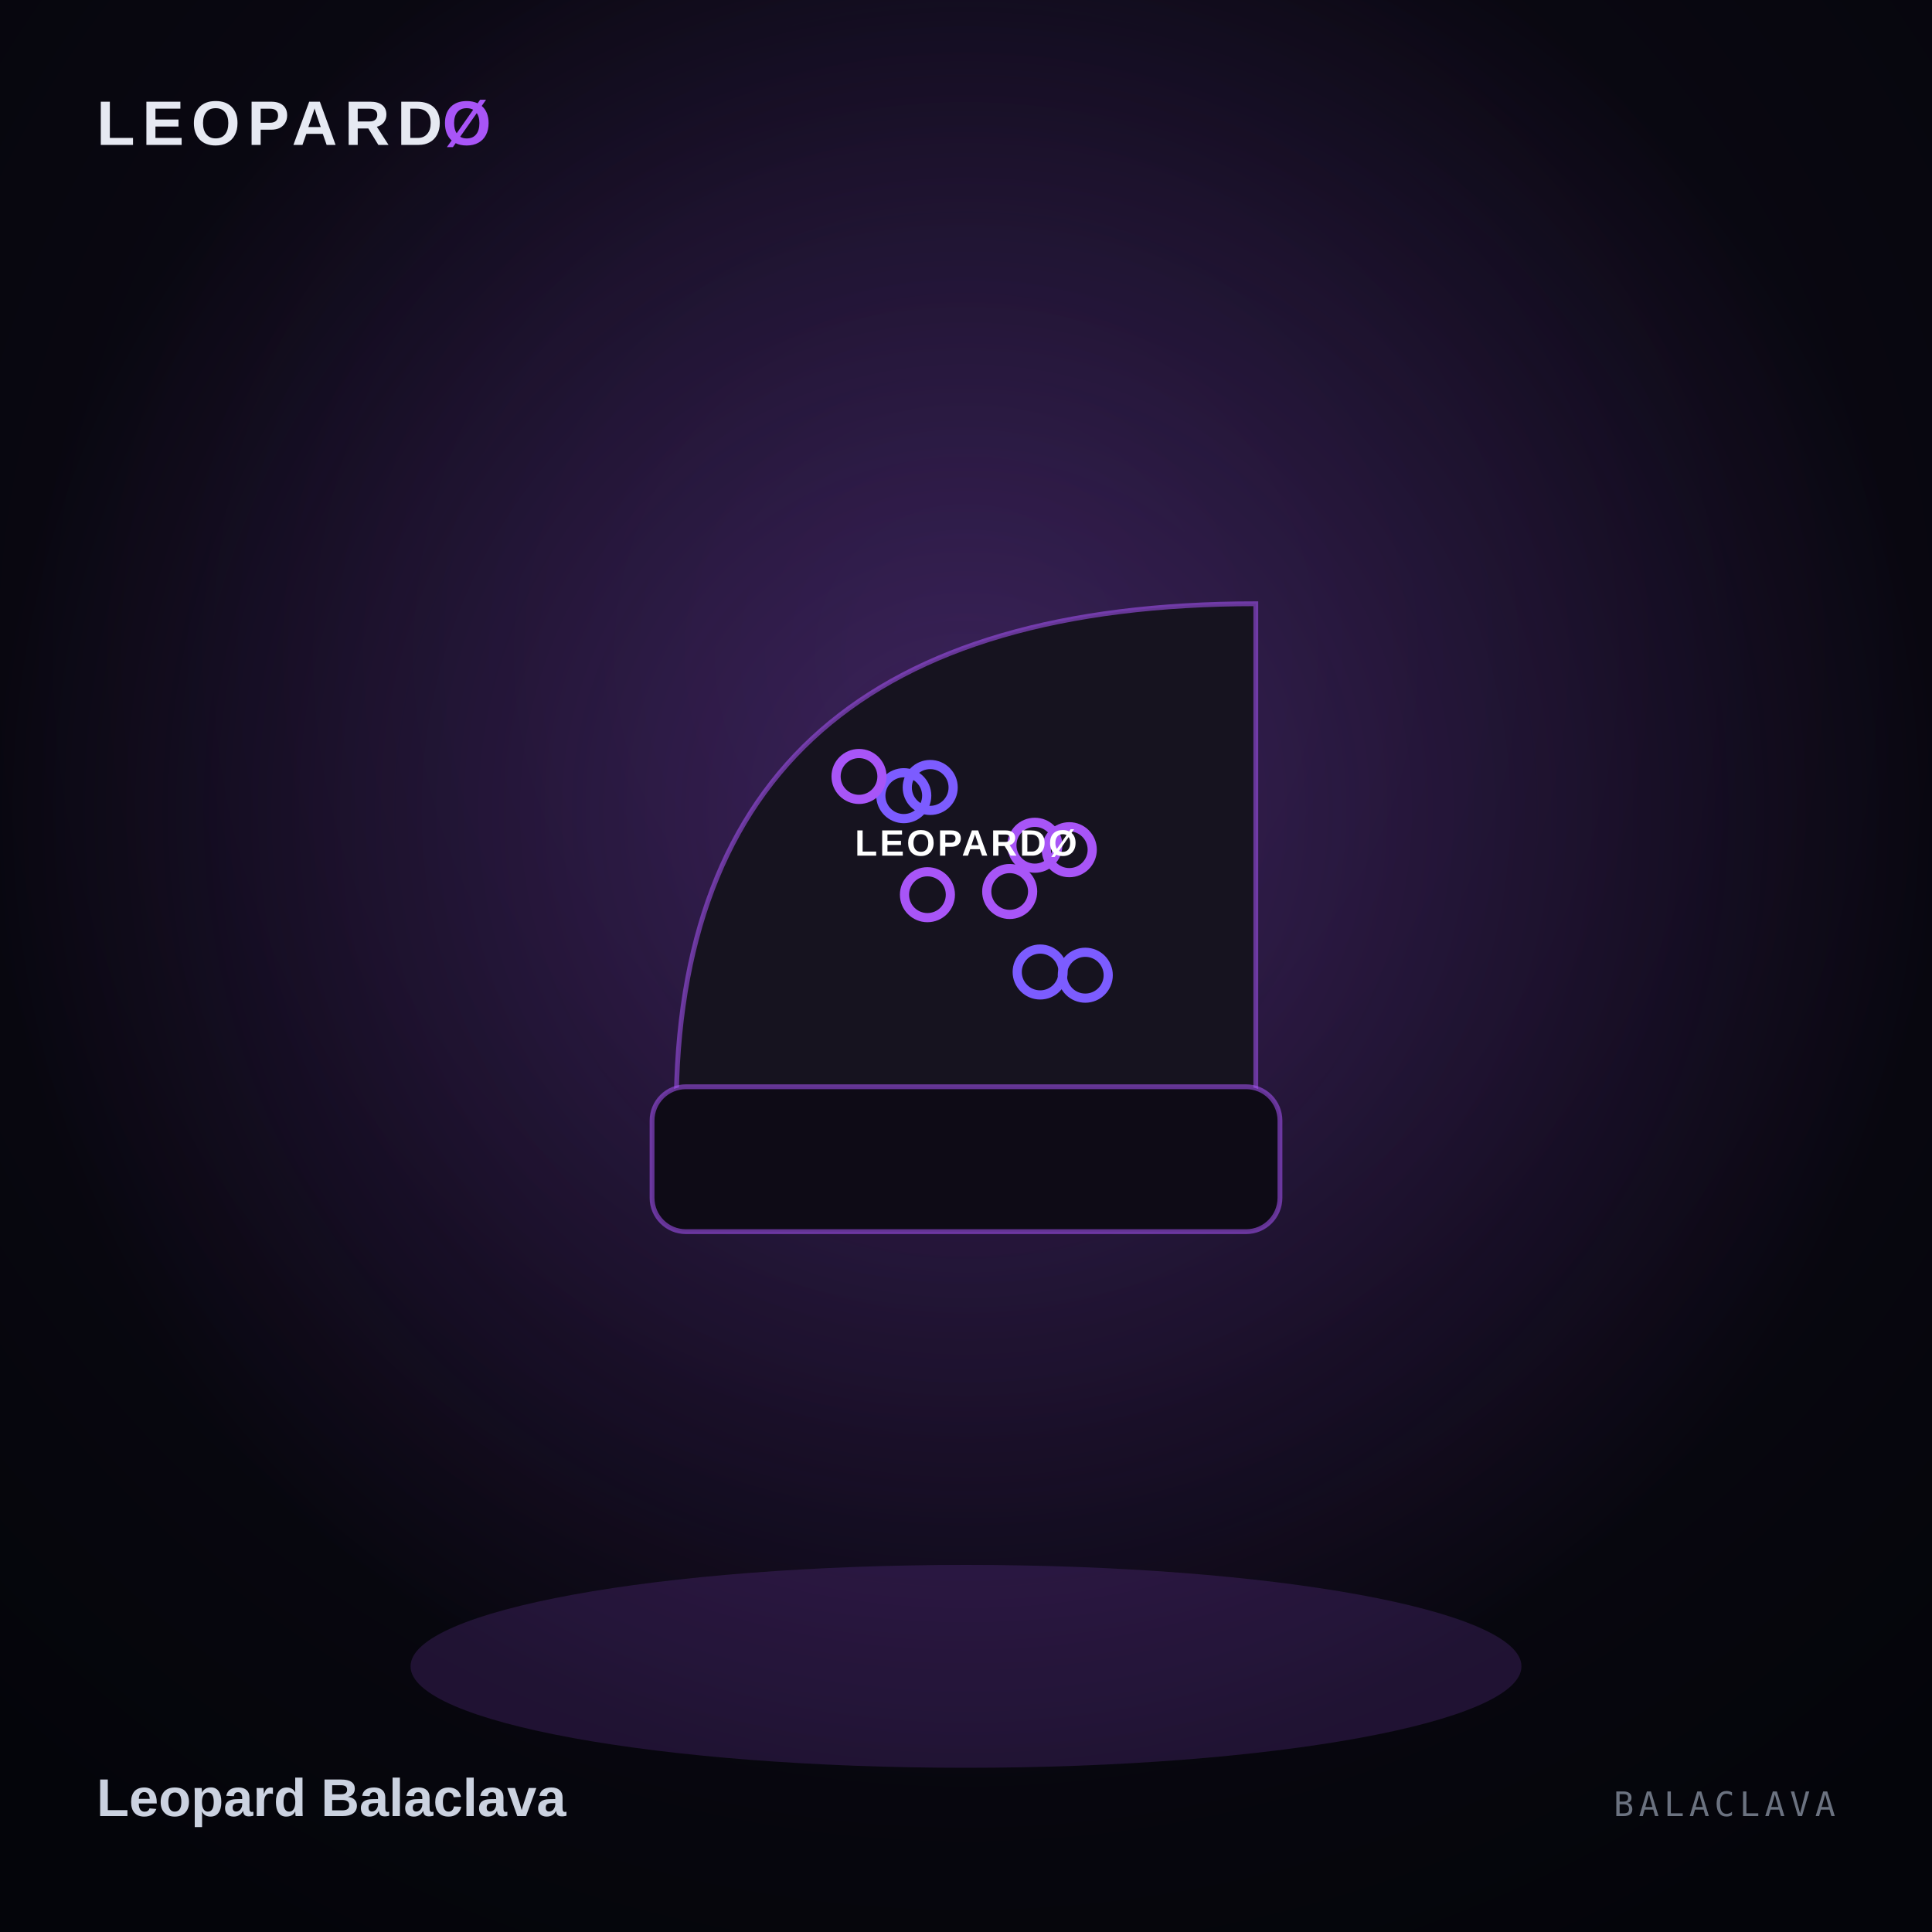
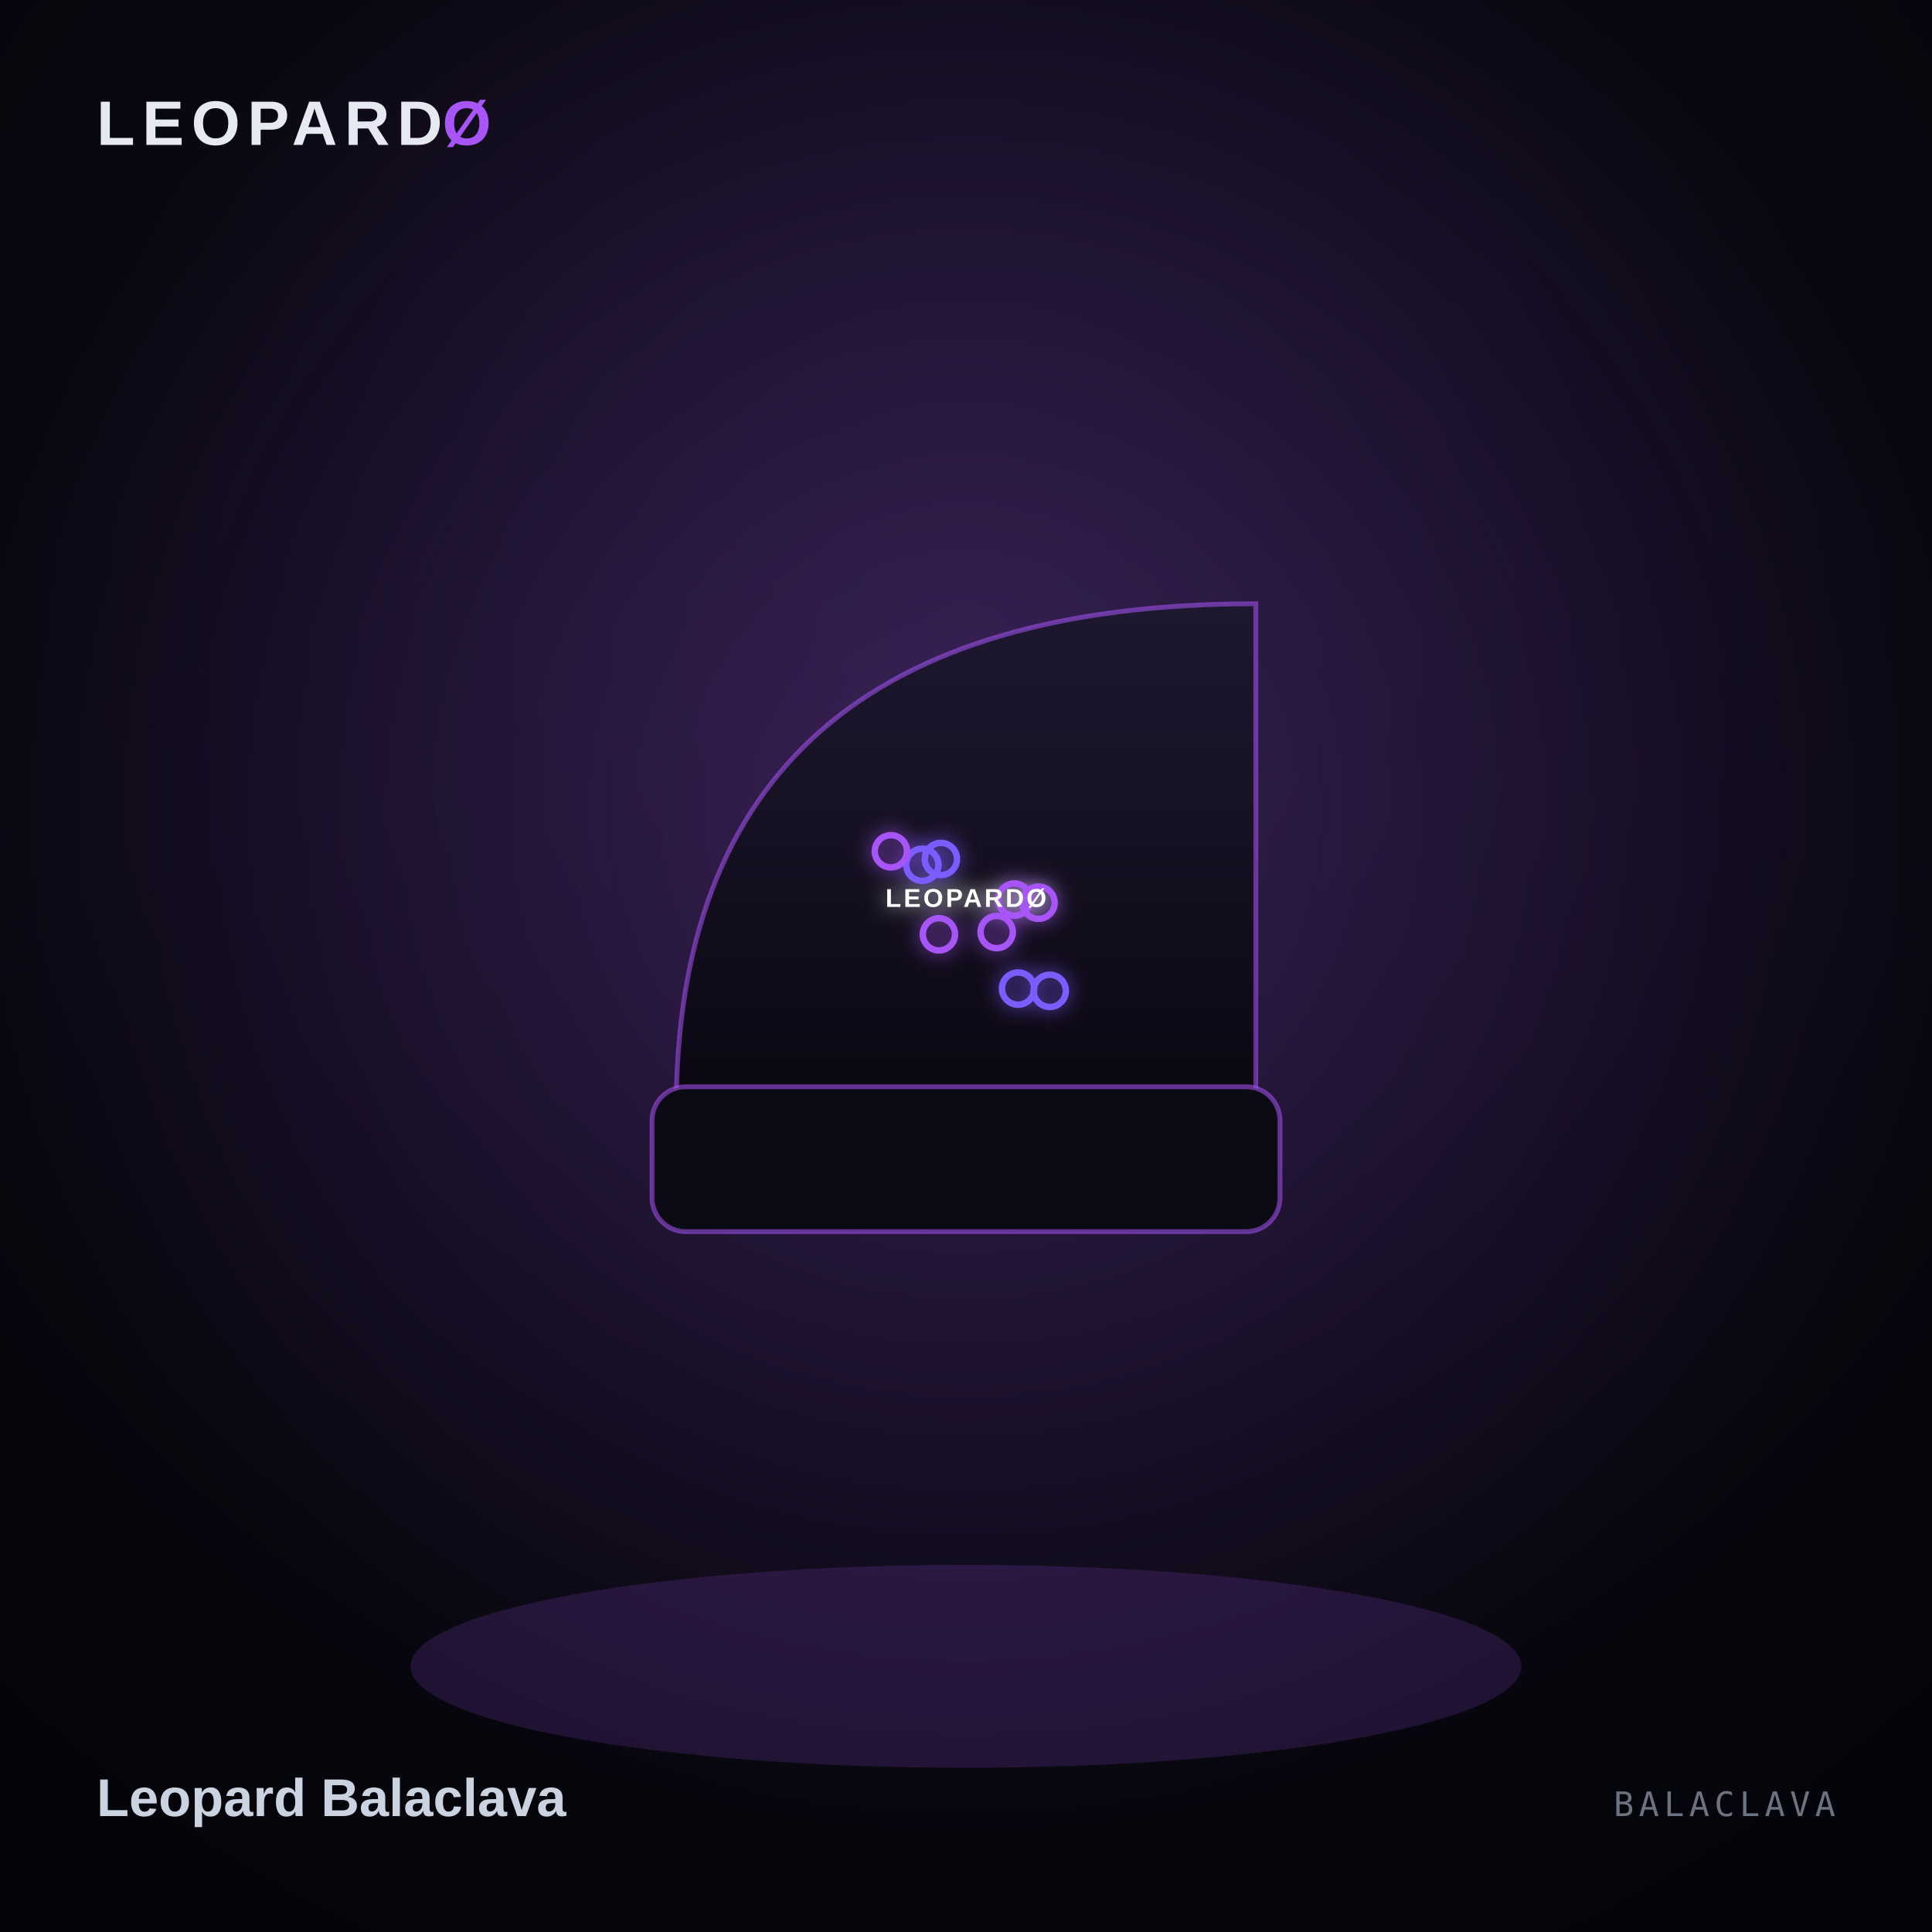
<svg xmlns="http://www.w3.org/2000/svg" viewBox="0 0 800 800" width="800" height="800">
  <defs>
    <radialGradient id="bg" cx="50%" cy="34%" r="75%">
      <stop offset="0%" stop-color="#141022" />
      <stop offset="55%" stop-color="#0a0812" />
      <stop offset="100%" stop-color="#04050a" />
    </radialGradient>
-     <radialGradient id="halo" cx="50%" cy="42%" r="50%">
-       <stop offset="0%" stop-color="#a855f7" stop-opacity="0.28" />
+     <radialGradient id="halo" cx="50%" cy="42%" r="52%">
+       <stop offset="0%" stop-color="#a855f7" stop-opacity="0.26" />
      <stop offset="100%" stop-color="#a855f7" stop-opacity="0" />
    </radialGradient>
-     <filter id="glow" x="-30%" y="-30%" width="160%" height="160%">
-       <feGaussianBlur stdDeviation="6" />
+     <linearGradient id="fab" x1="0" y1="0" x2="0" y2="1">
+       <stop offset="0%" stop-color="#1d1830" />
+       <stop offset="55%" stop-color="#140f1f" />
+       <stop offset="100%" stop-color="#0a0712" />
+     </linearGradient>
+     <filter id="glow" x="-40%" y="-40%" width="180%" height="180%">
+       <feGaussianBlur stdDeviation="4" />
    </filter>
+     <clipPath id="cp">
+       <rect x="302" y="300" width="196" height="145" rx="10" />
+     </clipPath>
  </defs>
  <rect width="800" height="800" fill="url(#bg)" />
  <rect width="800" height="800" fill="url(#halo)" />
  <ellipse cx="400" cy="690" rx="230" ry="42" fill="#a855f7" opacity="0.16" />
-   <g filter="url(#glow)" opacity="0.7">
-     <circle cx="428.5" cy="350" r="9.5" fill="none" stroke="#a855f7" stroke-width="3.8" />
-     <circle cx="430.708" cy="402.483" r="9.5" fill="none" stroke="#7c5cff" stroke-width="3.8" />
-     <circle cx="384.028" cy="370.476" r="9.5" fill="none" stroke="#a855f7" stroke-width="3.8" />
-     <circle cx="374.234" cy="329.473" r="9.5" fill="none" stroke="#7c5cff" stroke-width="3.8" />
-     <circle cx="355.7" cy="321.515" r="9.5" fill="none" stroke="#a855f7" stroke-width="3.8" />
-     <circle cx="385.181" cy="326.073" r="9.5" fill="none" stroke="#7c5cff" stroke-width="3.8" />
-     <circle cx="418.089" cy="369.15" r="9.5" fill="none" stroke="#a855f7" stroke-width="3.8" />
-     <circle cx="449.393" cy="403.812" r="9.5" fill="none" stroke="#7c5cff" stroke-width="3.8" />
-     <circle cx="442.767" cy="351.845" r="9.5" fill="none" stroke="#a855f7" stroke-width="3.8" />
-     <text x="400" y="350" text-anchor="middle" dominant-baseline="middle" font-family="Arial Black, Arial, sans-serif" font-weight="900" font-size="15.2" fill="#fff" letter-spacing="1">LEOPARDØ</text>
+   <g>
+     <path d="M280 460 Q280 250 520 250 Q520 460 520 460 Z" fill="url(#fab)" stroke="#a855f7" stroke-opacity="0.55" stroke-width="2" />
+     <rect x="270" y="450" width="260" height="60" rx="14" fill="#0c0a14" stroke="#a855f7" stroke-opacity="0.55" stroke-width="2" />
  </g>
-   <g>
-     <path d="M280 460 Q280 250 520 250 Q520 460 520 460 Z" fill="#16131f" stroke="#a855f7" stroke-opacity="0.55" stroke-width="2" />
-     <rect x="270" y="450" width="260" height="60" rx="14" fill="#0e0b16" stroke="#a855f7" stroke-opacity="0.55" stroke-width="2" />
-   </g>
-   <g>
-     <circle cx="428.5" cy="350" r="9.5" fill="none" stroke="#a855f7" stroke-width="3.8" />
-     <circle cx="430.708" cy="402.483" r="9.5" fill="none" stroke="#7c5cff" stroke-width="3.8" />
-     <circle cx="384.028" cy="370.476" r="9.5" fill="none" stroke="#a855f7" stroke-width="3.8" />
-     <circle cx="374.234" cy="329.473" r="9.5" fill="none" stroke="#7c5cff" stroke-width="3.8" />
-     <circle cx="355.7" cy="321.515" r="9.5" fill="none" stroke="#a855f7" stroke-width="3.8" />
-     <circle cx="385.181" cy="326.073" r="9.5" fill="none" stroke="#7c5cff" stroke-width="3.8" />
-     <circle cx="418.089" cy="369.15" r="9.5" fill="none" stroke="#a855f7" stroke-width="3.8" />
-     <circle cx="449.393" cy="403.812" r="9.5" fill="none" stroke="#7c5cff" stroke-width="3.8" />
-     <circle cx="442.767" cy="351.845" r="9.5" fill="none" stroke="#a855f7" stroke-width="3.8" />
-     <text x="400" y="350" text-anchor="middle" dominant-baseline="middle" font-family="Arial Black, Arial, sans-serif" font-weight="900" font-size="15.2" fill="#fff" letter-spacing="1">LEOPARDØ</text>
+   <g clip-path="url(#cp)">
+     <g filter="url(#glow)" opacity="0.9">
+       <circle cx="420.01" cy="372.5" r="6.67" fill="none" stroke="#a855f7" stroke-width="2.668" />
+       <circle cx="421.56" cy="409.348" r="6.67" fill="none" stroke="#7c5cff" stroke-width="2.668" />
+       <circle cx="388.786" cy="386.876" r="6.67" fill="none" stroke="#a855f7" stroke-width="2.668" />
+       <circle cx="381.91" cy="358.088" r="6.67" fill="none" stroke="#7c5cff" stroke-width="2.668" />
+       <circle cx="368.897" cy="352.5" r="6.67" fill="none" stroke="#a855f7" stroke-width="2.668" />
+       <circle cx="389.596" cy="355.701" r="6.67" fill="none" stroke="#7c5cff" stroke-width="2.668" />
+       <circle cx="412.7" cy="385.945" r="6.67" fill="none" stroke="#a855f7" stroke-width="2.668" />
+       <circle cx="434.679" cy="410.282" r="6.67" fill="none" stroke="#7c5cff" stroke-width="2.668" />
+       <circle cx="430.027" cy="373.795" r="6.67" fill="none" stroke="#a855f7" stroke-width="2.668" />
+       <text x="400" y="372.5" text-anchor="middle" dominant-baseline="middle" font-family="Arial Black, Arial, sans-serif" font-weight="900" font-size="10.672" fill="#fff" letter-spacing="1">LEOPARDØ</text>
+     </g>
+     <g>
+       <circle cx="420.01" cy="372.5" r="6.67" fill="none" stroke="#a855f7" stroke-width="2.668" />
+       <circle cx="421.56" cy="409.348" r="6.67" fill="none" stroke="#7c5cff" stroke-width="2.668" />
+       <circle cx="388.786" cy="386.876" r="6.67" fill="none" stroke="#a855f7" stroke-width="2.668" />
+       <circle cx="381.91" cy="358.088" r="6.67" fill="none" stroke="#7c5cff" stroke-width="2.668" />
+       <circle cx="368.897" cy="352.5" r="6.67" fill="none" stroke="#a855f7" stroke-width="2.668" />
+       <circle cx="389.596" cy="355.701" r="6.67" fill="none" stroke="#7c5cff" stroke-width="2.668" />
+       <circle cx="412.7" cy="385.945" r="6.67" fill="none" stroke="#a855f7" stroke-width="2.668" />
+       <circle cx="434.679" cy="410.282" r="6.67" fill="none" stroke="#7c5cff" stroke-width="2.668" />
+       <circle cx="430.027" cy="373.795" r="6.67" fill="none" stroke="#a855f7" stroke-width="2.668" />
+       <text x="400" y="372.5" text-anchor="middle" dominant-baseline="middle" font-family="Arial Black, Arial, sans-serif" font-weight="900" font-size="10.672" fill="#fff" letter-spacing="1">LEOPARDØ</text>
+     </g>
  </g>
  <text x="40" y="60" font-family="Arial, sans-serif" font-weight="900" font-size="26" letter-spacing="3" fill="#e6e9f2">LEOPARD<tspan fill="#a855f7">Ø</tspan>
  </text>
  <text x="40" y="752" font-family="Arial, sans-serif" font-weight="800" font-size="22" fill="#cbd2e0">Leopard Balaclava</text>
  <text x="760" y="752" text-anchor="end" font-family="monospace" font-size="14" letter-spacing="2" fill="#6b7280">BALACLAVA</text>
</svg>
